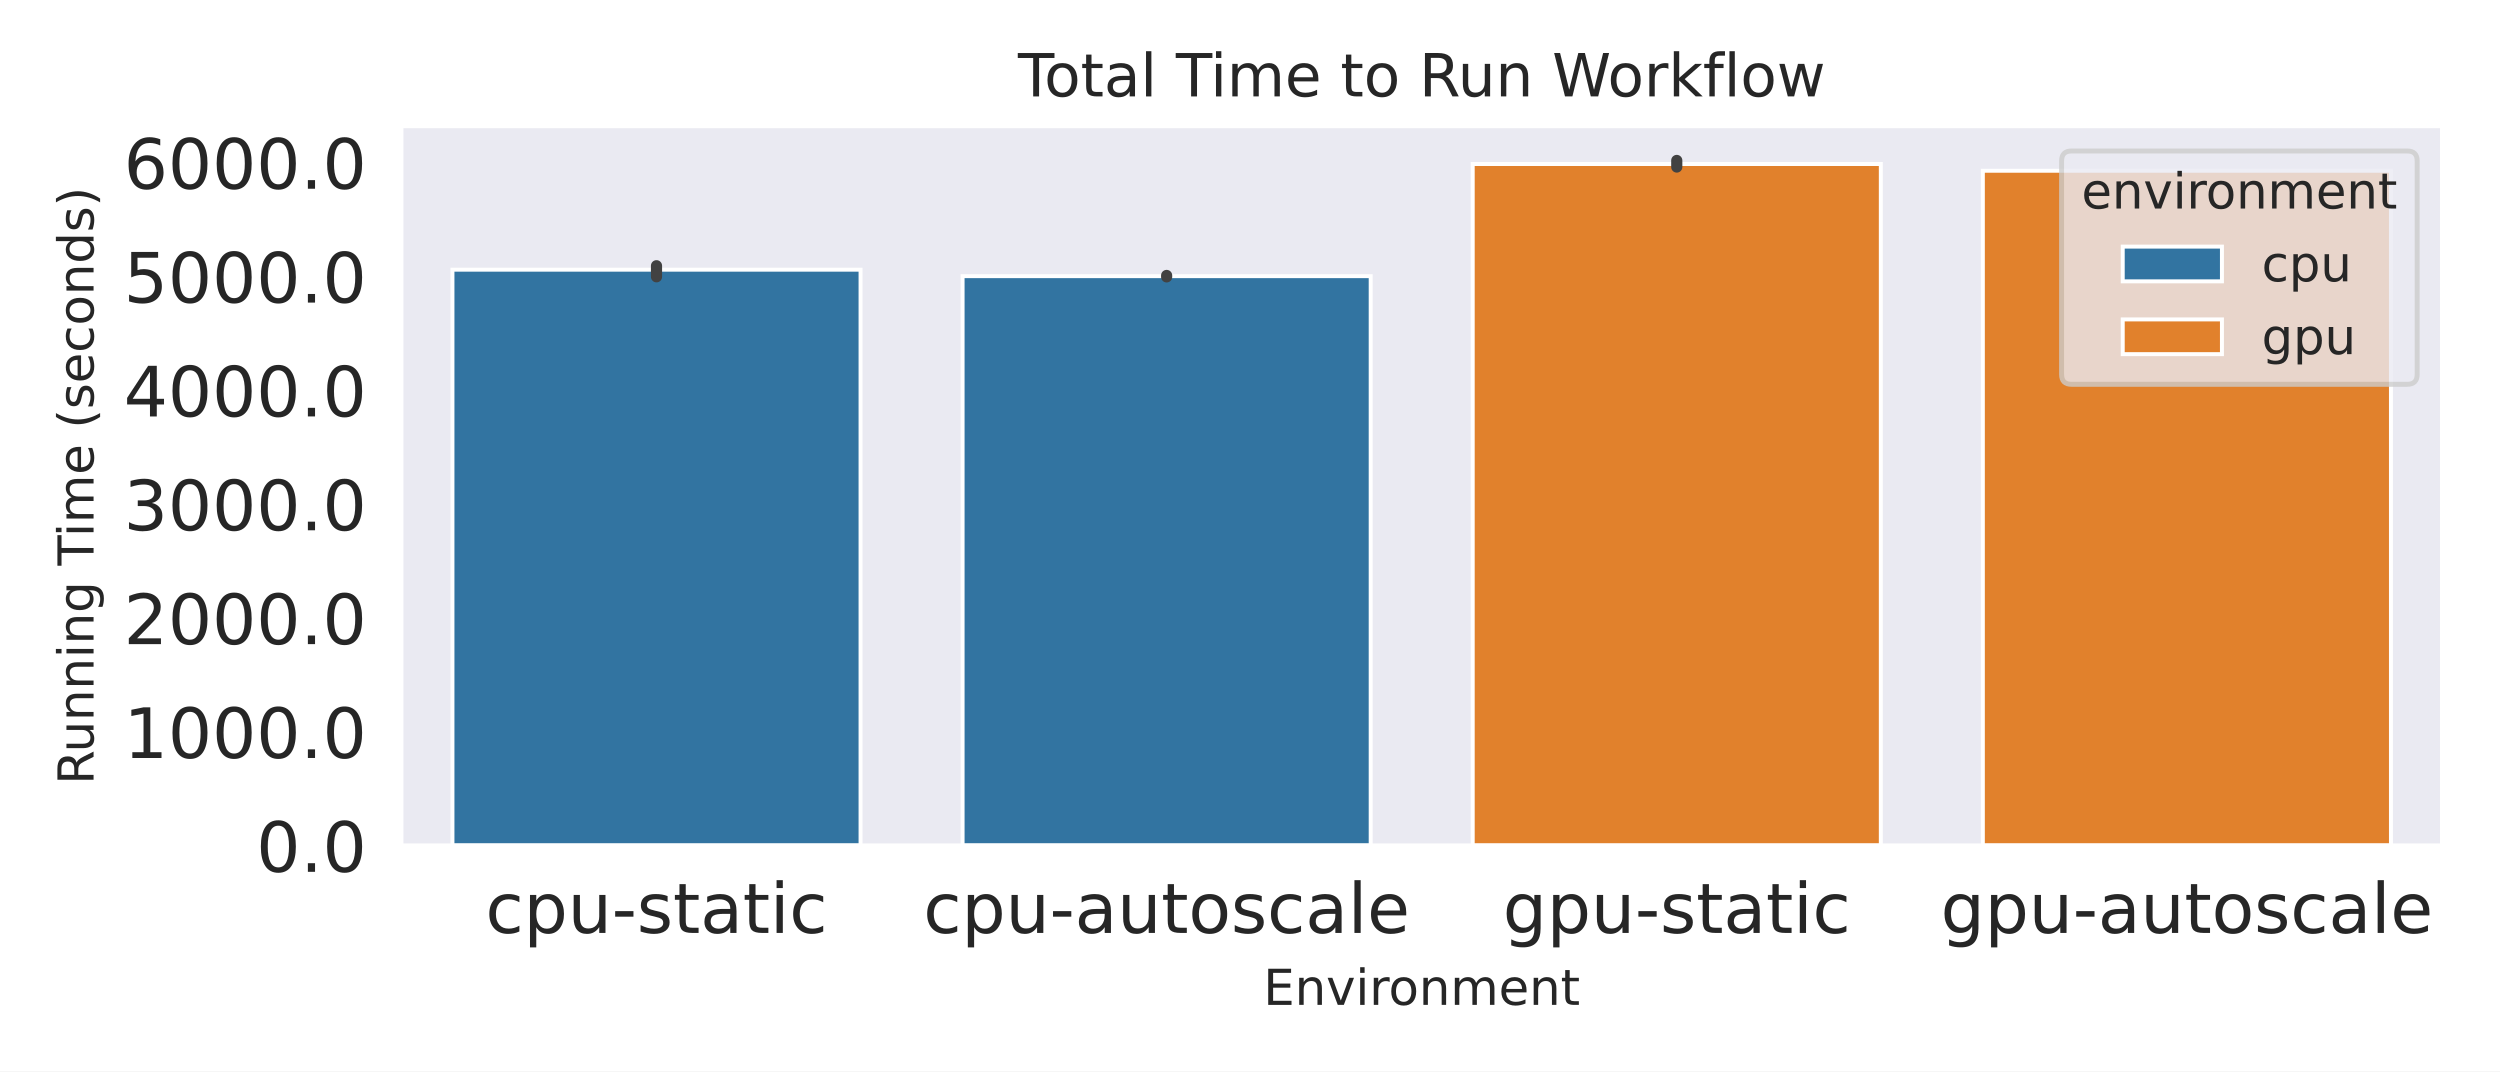
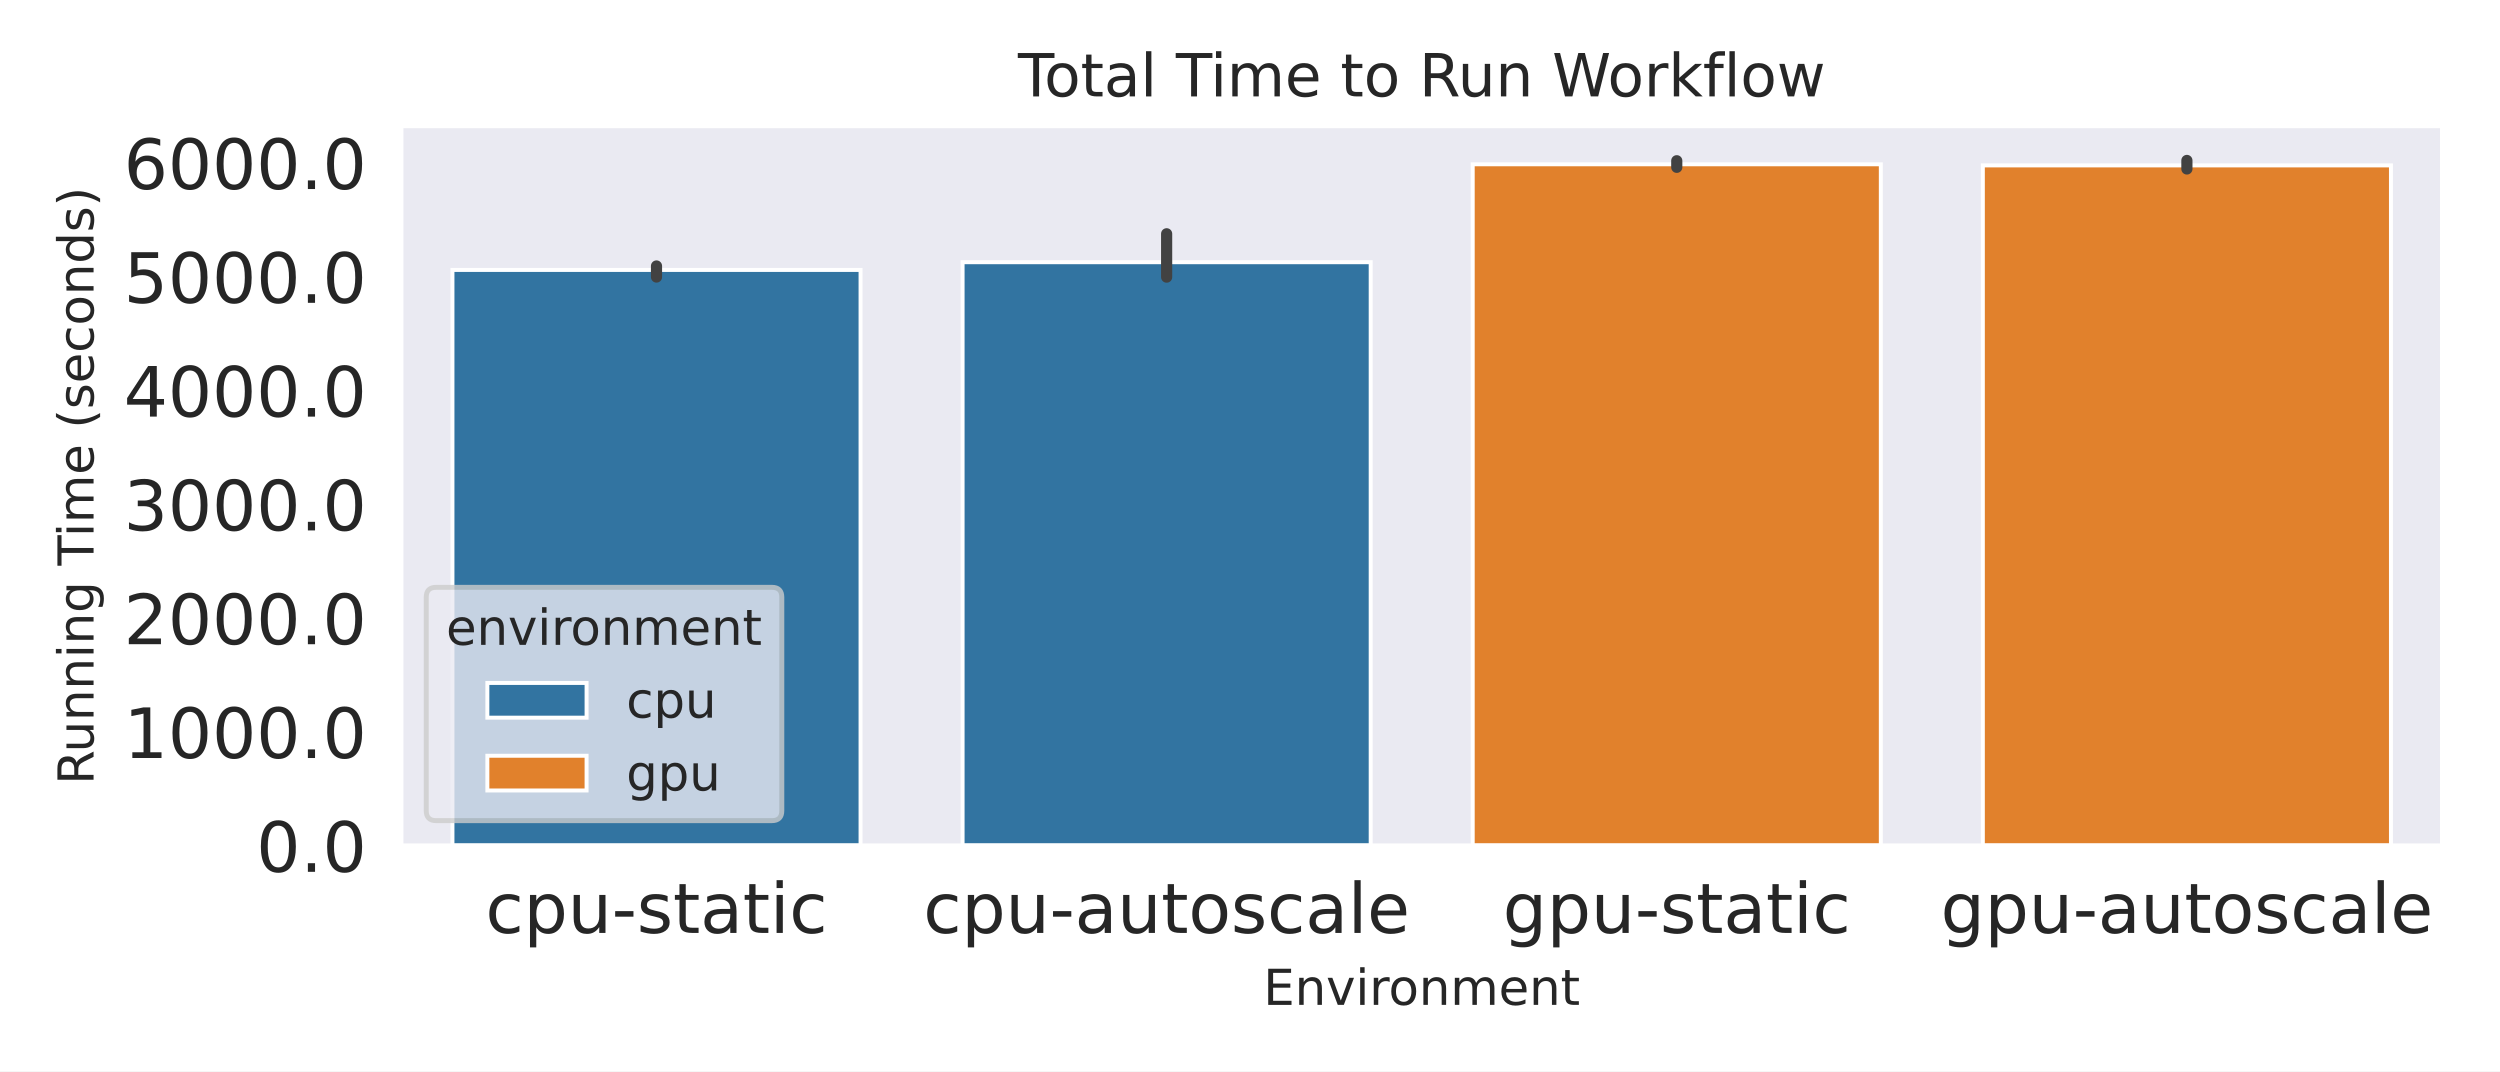
<svg xmlns="http://www.w3.org/2000/svg" xmlns:xlink="http://www.w3.org/1999/xlink" width="504pt" height="216pt" viewBox="0 0 504 216" version="1.1">
  <defs>
    <style type="text/css">*{stroke-linejoin: round; stroke-linecap: butt}</style>
  </defs>
  <g id="figure_1">
    <g id="patch_1">
      <path d="M 0 216  L 504 216  L 504 0  L 0 0  z " style="fill: #ffffff" />
    </g>
    <g id="axes_1">
      <g id="patch_2">
        <path d="M 80.93 170.44  L 492.3 170.44  L 492.3 25.44  L 80.93 25.44  z " style="fill: #eaeaf2" />
      </g>
      <g id="matplotlib.axis_1">
        <g id="xtick_1">
          <g id="text_1">
            <g style="fill: #262626" transform="translate(97.87844 188.0778) scale(0.14 -0.14)">
              <defs>
                <path id="DejaVuSans-63" d="M 3122 3366  L 3122 2828  Q 2878 2963 2633 3030  Q 2388 3097 2138 3097  Q 1578 3097 1268 2742  Q 959 2388 959 1747  Q 959 1106 1268 751  Q 1578 397 2138 397  Q 2388 397 2633 464  Q 2878 531 3122 666  L 3122 134  Q 2881 22 2623 -34  Q 2366 -91 2075 -91  Q 1284 -91 818 406  Q 353 903 353 1747  Q 353 2603 823 3093  Q 1294 3584 2113 3584  Q 2378 3584 2631 3529  Q 2884 3475 3122 3366  z " transform="scale(0.015625)" />
                <path id="DejaVuSans-70" d="M 1159 525  L 1159 -1331  L 581 -1331  L 581 3500  L 1159 3500  L 1159 2969  Q 1341 3281 1617 3432  Q 1894 3584 2278 3584  Q 2916 3584 3314 3078  Q 3713 2572 3713 1747  Q 3713 922 3314 415  Q 2916 -91 2278 -91  Q 1894 -91 1617 61  Q 1341 213 1159 525  z M 3116 1747  Q 3116 2381 2855 2742  Q 2594 3103 2138 3103  Q 1681 3103 1420 2742  Q 1159 2381 1159 1747  Q 1159 1113 1420 752  Q 1681 391 2138 391  Q 2594 391 2855 752  Q 3116 1113 3116 1747  z " transform="scale(0.015625)" />
                <path id="DejaVuSans-75" d="M 544 1381  L 544 3500  L 1119 3500  L 1119 1403  Q 1119 906 1312 657  Q 1506 409 1894 409  Q 2359 409 2629 706  Q 2900 1003 2900 1516  L 2900 3500  L 3475 3500  L 3475 0  L 2900 0  L 2900 538  Q 2691 219 2414 64  Q 2138 -91 1772 -91  Q 1169 -91 856 284  Q 544 659 544 1381  z M 1991 3584  L 1991 3584  z " transform="scale(0.015625)" />
                <path id="DejaVuSans-2d" d="M 313 2009  L 1997 2009  L 1997 1497  L 313 1497  L 313 2009  z " transform="scale(0.015625)" />
                <path id="DejaVuSans-73" d="M 2834 3397  L 2834 2853  Q 2591 2978 2328 3040  Q 2066 3103 1784 3103  Q 1356 3103 1142 2972  Q 928 2841 928 2578  Q 928 2378 1081 2264  Q 1234 2150 1697 2047  L 1894 2003  Q 2506 1872 2764 1633  Q 3022 1394 3022 966  Q 3022 478 2636 193  Q 2250 -91 1575 -91  Q 1294 -91 989 -36  Q 684 19 347 128  L 347 722  Q 666 556 975 473  Q 1284 391 1588 391  Q 1994 391 2212 530  Q 2431 669 2431 922  Q 2431 1156 2273 1281  Q 2116 1406 1581 1522  L 1381 1569  Q 847 1681 609 1914  Q 372 2147 372 2553  Q 372 3047 722 3315  Q 1072 3584 1716 3584  Q 2034 3584 2315 3537  Q 2597 3491 2834 3397  z " transform="scale(0.015625)" />
                <path id="DejaVuSans-74" d="M 1172 4494  L 1172 3500  L 2356 3500  L 2356 3053  L 1172 3053  L 1172 1153  Q 1172 725 1289 603  Q 1406 481 1766 481  L 2356 481  L 2356 0  L 1766 0  Q 1100 0 847 248  Q 594 497 594 1153  L 594 3053  L 172 3053  L 172 3500  L 594 3500  L 594 4494  L 1172 4494  z " transform="scale(0.015625)" />
                <path id="DejaVuSans-61" d="M 2194 1759  Q 1497 1759 1228 1600  Q 959 1441 959 1056  Q 959 750 1161 570  Q 1363 391 1709 391  Q 2188 391 2477 730  Q 2766 1069 2766 1631  L 2766 1759  L 2194 1759  z M 3341 1997  L 3341 0  L 2766 0  L 2766 531  Q 2569 213 2275 61  Q 1981 -91 1556 -91  Q 1019 -91 701 211  Q 384 513 384 1019  Q 384 1609 779 1909  Q 1175 2209 1959 2209  L 2766 2209  L 2766 2266  Q 2766 2663 2505 2880  Q 2244 3097 1772 3097  Q 1472 3097 1187 3025  Q 903 2953 641 2809  L 641 3341  Q 956 3463 1253 3523  Q 1550 3584 1831 3584  Q 2591 3584 2966 3190  Q 3341 2797 3341 1997  z " transform="scale(0.015625)" />
                <path id="DejaVuSans-69" d="M 603 3500  L 1178 3500  L 1178 0  L 603 0  L 603 3500  z M 603 4863  L 1178 4863  L 1178 4134  L 603 4134  L 603 4863  z " transform="scale(0.015625)" />
              </defs>
              <use xlink:href="#DejaVuSans-63" />
              <use xlink:href="#DejaVuSans-70" x="54.98" />
              <use xlink:href="#DejaVuSans-75" x="118.457" />
              <use xlink:href="#DejaVuSans-2d" x="181.836" />
              <use xlink:href="#DejaVuSans-73" x="217.92" />
              <use xlink:href="#DejaVuSans-74" x="270.02" />
              <use xlink:href="#DejaVuSans-61" x="309.229" />
              <use xlink:href="#DejaVuSans-74" x="370.508" />
              <use xlink:href="#DejaVuSans-69" x="409.717" />
              <use xlink:href="#DejaVuSans-63" x="437.5" />
            </g>
          </g>
        </g>
        <g id="xtick_2">
          <g id="text_2">
            <g style="fill: #262626" transform="translate(186.1489 188.0778) scale(0.14 -0.14)">
              <defs>
                <path id="DejaVuSans-6f" d="M 1959 3097  Q 1497 3097 1228 2736  Q 959 2375 959 1747  Q 959 1119 1226 758  Q 1494 397 1959 397  Q 2419 397 2687 759  Q 2956 1122 2956 1747  Q 2956 2369 2687 2733  Q 2419 3097 1959 3097  z M 1959 3584  Q 2709 3584 3137 3096  Q 3566 2609 3566 1747  Q 3566 888 3137 398  Q 2709 -91 1959 -91  Q 1206 -91 779 398  Q 353 888 353 1747  Q 353 2609 779 3096  Q 1206 3584 1959 3584  z " transform="scale(0.015625)" />
                <path id="DejaVuSans-6c" d="M 603 4863  L 1178 4863  L 1178 0  L 603 0  L 603 4863  z " transform="scale(0.015625)" />
                <path id="DejaVuSans-65" d="M 3597 1894  L 3597 1613  L 953 1613  Q 991 1019 1311 708  Q 1631 397 2203 397  Q 2534 397 2845 478  Q 3156 559 3463 722  L 3463 178  Q 3153 47 2828 -22  Q 2503 -91 2169 -91  Q 1331 -91 842 396  Q 353 884 353 1716  Q 353 2575 817 3079  Q 1281 3584 2069 3584  Q 2775 3584 3186 3129  Q 3597 2675 3597 1894  z M 3022 2063  Q 3016 2534 2758 2815  Q 2500 3097 2075 3097  Q 1594 3097 1305 2825  Q 1016 2553 972 2059  L 3022 2063  z " transform="scale(0.015625)" />
              </defs>
              <use xlink:href="#DejaVuSans-63" />
              <use xlink:href="#DejaVuSans-70" x="54.98" />
              <use xlink:href="#DejaVuSans-75" x="118.457" />
              <use xlink:href="#DejaVuSans-2d" x="181.836" />
              <use xlink:href="#DejaVuSans-61" x="217.92" />
              <use xlink:href="#DejaVuSans-75" x="279.199" />
              <use xlink:href="#DejaVuSans-74" x="342.578" />
              <use xlink:href="#DejaVuSans-6f" x="381.787" />
              <use xlink:href="#DejaVuSans-73" x="442.969" />
              <use xlink:href="#DejaVuSans-63" x="495.068" />
              <use xlink:href="#DejaVuSans-61" x="550.049" />
              <use xlink:href="#DejaVuSans-6c" x="611.328" />
              <use xlink:href="#DejaVuSans-65" x="639.111" />
            </g>
          </g>
        </g>
        <g id="xtick_3">
          <g id="text_3">
            <g style="fill: #262626" transform="translate(302.9684 188.0778) scale(0.14 -0.14)">
              <defs>
                <path id="DejaVuSans-67" d="M 2906 1791  Q 2906 2416 2648 2759  Q 2391 3103 1925 3103  Q 1463 3103 1205 2759  Q 947 2416 947 1791  Q 947 1169 1205 825  Q 1463 481 1925 481  Q 2391 481 2648 825  Q 2906 1169 2906 1791  z M 3481 434  Q 3481 -459 3084 -895  Q 2688 -1331 1869 -1331  Q 1566 -1331 1297 -1286  Q 1028 -1241 775 -1147  L 775 -588  Q 1028 -725 1275 -790  Q 1522 -856 1778 -856  Q 2344 -856 2625 -561  Q 2906 -266 2906 331  L 2906 616  Q 2728 306 2450 153  Q 2172 0 1784 0  Q 1141 0 747 490  Q 353 981 353 1791  Q 353 2603 747 3093  Q 1141 3584 1784 3584  Q 2172 3584 2450 3431  Q 2728 3278 2906 2969  L 2906 3500  L 3481 3500  L 3481 434  z " transform="scale(0.015625)" />
              </defs>
              <use xlink:href="#DejaVuSans-67" />
              <use xlink:href="#DejaVuSans-70" x="63.477" />
              <use xlink:href="#DejaVuSans-75" x="126.953" />
              <use xlink:href="#DejaVuSans-2d" x="190.332" />
              <use xlink:href="#DejaVuSans-73" x="226.416" />
              <use xlink:href="#DejaVuSans-74" x="278.516" />
              <use xlink:href="#DejaVuSans-61" x="317.725" />
              <use xlink:href="#DejaVuSans-74" x="379.004" />
              <use xlink:href="#DejaVuSans-69" x="418.213" />
              <use xlink:href="#DejaVuSans-63" x="445.996" />
            </g>
          </g>
        </g>
        <g id="xtick_4">
          <g id="text_4">
            <g style="fill: #262626" transform="translate(391.2389 188.0778) scale(0.14 -0.14)">
              <use xlink:href="#DejaVuSans-67" />
              <use xlink:href="#DejaVuSans-70" x="63.477" />
              <use xlink:href="#DejaVuSans-75" x="126.953" />
              <use xlink:href="#DejaVuSans-2d" x="190.332" />
              <use xlink:href="#DejaVuSans-61" x="226.416" />
              <use xlink:href="#DejaVuSans-75" x="287.695" />
              <use xlink:href="#DejaVuSans-74" x="351.074" />
              <use xlink:href="#DejaVuSans-6f" x="390.283" />
              <use xlink:href="#DejaVuSans-73" x="451.465" />
              <use xlink:href="#DejaVuSans-63" x="503.564" />
              <use xlink:href="#DejaVuSans-61" x="558.545" />
              <use xlink:href="#DejaVuSans-6c" x="619.824" />
              <use xlink:href="#DejaVuSans-65" x="647.607" />
            </g>
          </g>
        </g>
        <g id="text_5">
          <g style="fill: #262626" transform="translate(254.6916 202.5878) scale(0.1 -0.1)">
            <defs>
              <path id="DejaVuSans-45" d="M 628 4666  L 3578 4666  L 3578 4134  L 1259 4134  L 1259 2753  L 3481 2753  L 3481 2222  L 1259 2222  L 1259 531  L 3634 531  L 3634 0  L 628 0  L 628 4666  z " transform="scale(0.015625)" />
              <path id="DejaVuSans-6e" d="M 3513 2113  L 3513 0  L 2938 0  L 2938 2094  Q 2938 2591 2744 2837  Q 2550 3084 2163 3084  Q 1697 3084 1428 2787  Q 1159 2491 1159 1978  L 1159 0  L 581 0  L 581 3500  L 1159 3500  L 1159 2956  Q 1366 3272 1645 3428  Q 1925 3584 2291 3584  Q 2894 3584 3203 3211  Q 3513 2838 3513 2113  z " transform="scale(0.015625)" />
              <path id="DejaVuSans-76" d="M 191 3500  L 800 3500  L 1894 563  L 2988 3500  L 3597 3500  L 2284 0  L 1503 0  L 191 3500  z " transform="scale(0.015625)" />
              <path id="DejaVuSans-72" d="M 2631 2963  Q 2534 3019 2420 3045  Q 2306 3072 2169 3072  Q 1681 3072 1420 2755  Q 1159 2438 1159 1844  L 1159 0  L 581 0  L 581 3500  L 1159 3500  L 1159 2956  Q 1341 3275 1631 3429  Q 1922 3584 2338 3584  Q 2397 3584 2469 3576  Q 2541 3569 2628 3553  L 2631 2963  z " transform="scale(0.015625)" />
              <path id="DejaVuSans-6d" d="M 3328 2828  Q 3544 3216 3844 3400  Q 4144 3584 4550 3584  Q 5097 3584 5394 3201  Q 5691 2819 5691 2113  L 5691 0  L 5113 0  L 5113 2094  Q 5113 2597 4934 2840  Q 4756 3084 4391 3084  Q 3944 3084 3684 2787  Q 3425 2491 3425 1978  L 3425 0  L 2847 0  L 2847 2094  Q 2847 2600 2669 2842  Q 2491 3084 2119 3084  Q 1678 3084 1418 2786  Q 1159 2488 1159 1978  L 1159 0  L 581 0  L 581 3500  L 1159 3500  L 1159 2956  Q 1356 3278 1631 3431  Q 1906 3584 2284 3584  Q 2666 3584 2933 3390  Q 3200 3197 3328 2828  z " transform="scale(0.015625)" />
            </defs>
            <use xlink:href="#DejaVuSans-45" />
            <use xlink:href="#DejaVuSans-6e" x="63.184" />
            <use xlink:href="#DejaVuSans-76" x="126.562" />
            <use xlink:href="#DejaVuSans-69" x="185.742" />
            <use xlink:href="#DejaVuSans-72" x="213.525" />
            <use xlink:href="#DejaVuSans-6f" x="252.389" />
            <use xlink:href="#DejaVuSans-6e" x="313.57" />
            <use xlink:href="#DejaVuSans-6d" x="376.949" />
            <use xlink:href="#DejaVuSans-65" x="474.361" />
            <use xlink:href="#DejaVuSans-6e" x="535.885" />
            <use xlink:href="#DejaVuSans-74" x="599.264" />
          </g>
        </g>
      </g>
      <g id="matplotlib.axis_2">
        <g id="ytick_1">
          <g id="text_6">
            <g style="fill: #262626" transform="translate(51.66562 175.7589) scale(0.14 -0.14)">
              <defs>
                <path id="DejaVuSans-30" d="M 2034 4250  Q 1547 4250 1301 3770  Q 1056 3291 1056 2328  Q 1056 1369 1301 889  Q 1547 409 2034 409  Q 2525 409 2770 889  Q 3016 1369 3016 2328  Q 3016 3291 2770 3770  Q 2525 4250 2034 4250  z M 2034 4750  Q 2819 4750 3233 4129  Q 3647 3509 3647 2328  Q 3647 1150 3233 529  Q 2819 -91 2034 -91  Q 1250 -91 836 529  Q 422 1150 422 2328  Q 422 3509 836 4129  Q 1250 4750 2034 4750  z " transform="scale(0.015625)" />
                <path id="DejaVuSans-2e" d="M 684 794  L 1344 794  L 1344 0  L 684 0  L 684 794  z " transform="scale(0.015625)" />
              </defs>
              <use xlink:href="#DejaVuSans-30" />
              <use xlink:href="#DejaVuSans-2e" x="63.623" />
              <use xlink:href="#DejaVuSans-30" x="95.41" />
            </g>
          </g>
        </g>
        <g id="ytick_2">
          <g id="text_7">
-             <g style="fill: #262626" transform="translate(24.94312 152.8074) scale(0.14 -0.14)">
+             <g style="fill: #262626" transform="translate(24.94312 152.817) scale(0.14 -0.14)">
              <defs>
                <path id="DejaVuSans-31" d="M 794 531  L 1825 531  L 1825 4091  L 703 3866  L 703 4441  L 1819 4666  L 2450 4666  L 2450 531  L 3481 531  L 3481 0  L 794 0  L 794 531  z " transform="scale(0.015625)" />
              </defs>
              <use xlink:href="#DejaVuSans-31" />
              <use xlink:href="#DejaVuSans-30" x="63.623" />
              <use xlink:href="#DejaVuSans-30" x="127.246" />
              <use xlink:href="#DejaVuSans-30" x="190.869" />
              <use xlink:href="#DejaVuSans-2e" x="254.492" />
              <use xlink:href="#DejaVuSans-30" x="286.279" />
            </g>
          </g>
        </g>
        <g id="ytick_3">
          <g id="text_8">
-             <g style="fill: #262626" transform="translate(24.94312 129.8558) scale(0.14 -0.14)">
+             <g style="fill: #262626" transform="translate(24.94312 129.8751) scale(0.14 -0.14)">
              <defs>
                <path id="DejaVuSans-32" d="M 1228 531  L 3431 531  L 3431 0  L 469 0  L 469 531  Q 828 903 1448 1529  Q 2069 2156 2228 2338  Q 2531 2678 2651 2914  Q 2772 3150 2772 3378  Q 2772 3750 2511 3984  Q 2250 4219 1831 4219  Q 1534 4219 1204 4116  Q 875 4013 500 3803  L 500 4441  Q 881 4594 1212 4672  Q 1544 4750 1819 4750  Q 2544 4750 2975 4387  Q 3406 4025 3406 3419  Q 3406 3131 3298 2873  Q 3191 2616 2906 2266  Q 2828 2175 2409 1742  Q 1991 1309 1228 531  z " transform="scale(0.015625)" />
              </defs>
              <use xlink:href="#DejaVuSans-32" />
              <use xlink:href="#DejaVuSans-30" x="63.623" />
              <use xlink:href="#DejaVuSans-30" x="127.246" />
              <use xlink:href="#DejaVuSans-30" x="190.869" />
              <use xlink:href="#DejaVuSans-2e" x="254.492" />
              <use xlink:href="#DejaVuSans-30" x="286.279" />
            </g>
          </g>
        </g>
        <g id="ytick_4">
          <g id="text_9">
-             <g style="fill: #262626" transform="translate(24.94312 106.9043) scale(0.14 -0.14)">
+             <g style="fill: #262626" transform="translate(24.94312 106.9332) scale(0.14 -0.14)">
              <defs>
                <path id="DejaVuSans-33" d="M 2597 2516  Q 3050 2419 3304 2112  Q 3559 1806 3559 1356  Q 3559 666 3084 287  Q 2609 -91 1734 -91  Q 1441 -91 1130 -33  Q 819 25 488 141  L 488 750  Q 750 597 1062 519  Q 1375 441 1716 441  Q 2309 441 2620 675  Q 2931 909 2931 1356  Q 2931 1769 2642 2001  Q 2353 2234 1838 2234  L 1294 2234  L 1294 2753  L 1863 2753  Q 2328 2753 2575 2939  Q 2822 3125 2822 3475  Q 2822 3834 2567 4026  Q 2313 4219 1838 4219  Q 1578 4219 1281 4162  Q 984 4106 628 3988  L 628 4550  Q 988 4650 1302 4700  Q 1616 4750 1894 4750  Q 2613 4750 3031 4423  Q 3450 4097 3450 3541  Q 3450 3153 3228 2886  Q 3006 2619 2597 2516  z " transform="scale(0.015625)" />
              </defs>
              <use xlink:href="#DejaVuSans-33" />
              <use xlink:href="#DejaVuSans-30" x="63.623" />
              <use xlink:href="#DejaVuSans-30" x="127.246" />
              <use xlink:href="#DejaVuSans-30" x="190.869" />
              <use xlink:href="#DejaVuSans-2e" x="254.492" />
              <use xlink:href="#DejaVuSans-30" x="286.279" />
            </g>
          </g>
        </g>
        <g id="ytick_5">
          <g id="text_10">
-             <g style="fill: #262626" transform="translate(24.94312 83.95277) scale(0.14 -0.14)">
+             <g style="fill: #262626" transform="translate(24.94312 83.99132) scale(0.14 -0.14)">
              <defs>
                <path id="DejaVuSans-34" d="M 2419 4116  L 825 1625  L 2419 1625  L 2419 4116  z M 2253 4666  L 3047 4666  L 3047 1625  L 3713 1625  L 3713 1100  L 3047 1100  L 3047 0  L 2419 0  L 2419 1100  L 313 1100  L 313 1709  L 2253 4666  z " transform="scale(0.015625)" />
              </defs>
              <use xlink:href="#DejaVuSans-34" />
              <use xlink:href="#DejaVuSans-30" x="63.623" />
              <use xlink:href="#DejaVuSans-30" x="127.246" />
              <use xlink:href="#DejaVuSans-30" x="190.869" />
              <use xlink:href="#DejaVuSans-2e" x="254.492" />
              <use xlink:href="#DejaVuSans-30" x="286.279" />
            </g>
          </g>
        </g>
        <g id="ytick_6">
          <g id="text_11">
-             <g style="fill: #262626" transform="translate(24.94312 61.00124) scale(0.14 -0.14)">
+             <g style="fill: #262626" transform="translate(24.94312 61.04942) scale(0.14 -0.14)">
              <defs>
                <path id="DejaVuSans-35" d="M 691 4666  L 3169 4666  L 3169 4134  L 1269 4134  L 1269 2991  Q 1406 3038 1543 3061  Q 1681 3084 1819 3084  Q 2600 3084 3056 2656  Q 3513 2228 3513 1497  Q 3513 744 3044 326  Q 2575 -91 1722 -91  Q 1428 -91 1123 -41  Q 819 9 494 109  L 494 744  Q 775 591 1075 516  Q 1375 441 1709 441  Q 2250 441 2565 725  Q 2881 1009 2881 1497  Q 2881 1984 2565 2268  Q 2250 2553 1709 2553  Q 1456 2553 1204 2497  Q 953 2441 691 2322  L 691 4666  z " transform="scale(0.015625)" />
              </defs>
              <use xlink:href="#DejaVuSans-35" />
              <use xlink:href="#DejaVuSans-30" x="63.623" />
              <use xlink:href="#DejaVuSans-30" x="127.246" />
              <use xlink:href="#DejaVuSans-30" x="190.869" />
              <use xlink:href="#DejaVuSans-2e" x="254.492" />
              <use xlink:href="#DejaVuSans-30" x="286.279" />
            </g>
          </g>
        </g>
        <g id="ytick_7">
          <g id="text_12">
-             <g style="fill: #262626" transform="translate(24.94312 38.0497) scale(0.14 -0.14)">
+             <g style="fill: #262626" transform="translate(24.94312 38.10752) scale(0.14 -0.14)">
              <defs>
                <path id="DejaVuSans-36" d="M 2113 2584  Q 1688 2584 1439 2293  Q 1191 2003 1191 1497  Q 1191 994 1439 701  Q 1688 409 2113 409  Q 2538 409 2786 701  Q 3034 994 3034 1497  Q 3034 2003 2786 2293  Q 2538 2584 2113 2584  z M 3366 4563  L 3366 3988  Q 3128 4100 2886 4159  Q 2644 4219 2406 4219  Q 1781 4219 1451 3797  Q 1122 3375 1075 2522  Q 1259 2794 1537 2939  Q 1816 3084 2150 3084  Q 2853 3084 3261 2657  Q 3669 2231 3669 1497  Q 3669 778 3244 343  Q 2819 -91 2113 -91  Q 1303 -91 875 529  Q 447 1150 447 2328  Q 447 3434 972 4092  Q 1497 4750 2381 4750  Q 2619 4750 2861 4703  Q 3103 4656 3366 4563  z " transform="scale(0.015625)" />
              </defs>
              <use xlink:href="#DejaVuSans-36" />
              <use xlink:href="#DejaVuSans-30" x="63.623" />
              <use xlink:href="#DejaVuSans-30" x="127.246" />
              <use xlink:href="#DejaVuSans-30" x="190.869" />
              <use xlink:href="#DejaVuSans-2e" x="254.492" />
              <use xlink:href="#DejaVuSans-30" x="286.279" />
            </g>
          </g>
        </g>
        <g id="text_13">
          <g style="fill: #262626" transform="translate(18.86344 158.1783) rotate(-90) scale(0.1 -0.1)">
            <defs>
              <path id="DejaVuSans-52" d="M 2841 2188  Q 3044 2119 3236 1894  Q 3428 1669 3622 1275  L 4263 0  L 3584 0  L 2988 1197  Q 2756 1666 2539 1819  Q 2322 1972 1947 1972  L 1259 1972  L 1259 0  L 628 0  L 628 4666  L 2053 4666  Q 2853 4666 3247 4331  Q 3641 3997 3641 3322  Q 3641 2881 3436 2590  Q 3231 2300 2841 2188  z M 1259 4147  L 1259 2491  L 2053 2491  Q 2509 2491 2742 2702  Q 2975 2913 2975 3322  Q 2975 3731 2742 3939  Q 2509 4147 2053 4147  L 1259 4147  z " transform="scale(0.015625)" />
              <path id="DejaVuSans-20" transform="scale(0.015625)" />
              <path id="DejaVuSans-54" d="M -19 4666  L 3928 4666  L 3928 4134  L 2272 4134  L 2272 0  L 1638 0  L 1638 4134  L -19 4134  L -19 4666  z " transform="scale(0.015625)" />
              <path id="DejaVuSans-28" d="M 1984 4856  Q 1566 4138 1362 3434  Q 1159 2731 1159 2009  Q 1159 1288 1364 580  Q 1569 -128 1984 -844  L 1484 -844  Q 1016 -109 783 600  Q 550 1309 550 2009  Q 550 2706 781 3412  Q 1013 4119 1484 4856  L 1984 4856  z " transform="scale(0.015625)" />
              <path id="DejaVuSans-64" d="M 2906 2969  L 2906 4863  L 3481 4863  L 3481 0  L 2906 0  L 2906 525  Q 2725 213 2448 61  Q 2172 -91 1784 -91  Q 1150 -91 751 415  Q 353 922 353 1747  Q 353 2572 751 3078  Q 1150 3584 1784 3584  Q 2172 3584 2448 3432  Q 2725 3281 2906 2969  z M 947 1747  Q 947 1113 1208 752  Q 1469 391 1925 391  Q 2381 391 2643 752  Q 2906 1113 2906 1747  Q 2906 2381 2643 2742  Q 2381 3103 1925 3103  Q 1469 3103 1208 2742  Q 947 2381 947 1747  z " transform="scale(0.015625)" />
              <path id="DejaVuSans-29" d="M 513 4856  L 1013 4856  Q 1481 4119 1714 3412  Q 1947 2706 1947 2009  Q 1947 1309 1714 600  Q 1481 -109 1013 -844  L 513 -844  Q 928 -128 1133 580  Q 1338 1288 1338 2009  Q 1338 2731 1133 3434  Q 928 4138 513 4856  z " transform="scale(0.015625)" />
            </defs>
            <use xlink:href="#DejaVuSans-52" />
            <use xlink:href="#DejaVuSans-75" x="64.982" />
            <use xlink:href="#DejaVuSans-6e" x="128.361" />
            <use xlink:href="#DejaVuSans-6e" x="191.74" />
            <use xlink:href="#DejaVuSans-69" x="255.119" />
            <use xlink:href="#DejaVuSans-6e" x="282.902" />
            <use xlink:href="#DejaVuSans-67" x="346.281" />
            <use xlink:href="#DejaVuSans-20" x="409.758" />
            <use xlink:href="#DejaVuSans-54" x="441.545" />
            <use xlink:href="#DejaVuSans-69" x="499.504" />
            <use xlink:href="#DejaVuSans-6d" x="527.287" />
            <use xlink:href="#DejaVuSans-65" x="624.699" />
            <use xlink:href="#DejaVuSans-20" x="686.223" />
            <use xlink:href="#DejaVuSans-28" x="718.01" />
            <use xlink:href="#DejaVuSans-73" x="757.023" />
            <use xlink:href="#DejaVuSans-65" x="809.123" />
            <use xlink:href="#DejaVuSans-63" x="870.646" />
            <use xlink:href="#DejaVuSans-6f" x="925.627" />
            <use xlink:href="#DejaVuSans-6e" x="986.809" />
            <use xlink:href="#DejaVuSans-64" x="1050.188" />
            <use xlink:href="#DejaVuSans-73" x="1113.664" />
            <use xlink:href="#DejaVuSans-29" x="1165.764" />
          </g>
        </g>
      </g>
      <g id="patch_3">
-         <path d="M 91.214 170.44  L 173.488 170.44  L 173.488 54.373  L 91.214 54.373  z " clip-path="url(#p1d3ba8b1ce)" style="fill: #3274a1; stroke: #ffffff; stroke-width: 0.8; stroke-linejoin: miter" />
+         <path d="M 91.214 170.44  L 173.488 170.44  L 173.488 54.422  L 91.214 54.422  z " clip-path="url(#p83b842ae6d)" style="fill: #3274a1; stroke: #ffffff; stroke-width: 0.8; stroke-linejoin: miter" />
      </g>
      <g id="patch_4">
-         <path d="M 194.057 170.44  L 276.331 170.44  L 276.331 55.676  L 194.057 55.676  z " clip-path="url(#p1d3ba8b1ce)" style="fill: #3274a1; stroke: #ffffff; stroke-width: 0.8; stroke-linejoin: miter" />
+         <path d="M 194.057 170.44  L 276.331 170.44  L 276.331 52.86  L 194.057 52.86  z " clip-path="url(#p83b842ae6d)" style="fill: #3274a1; stroke: #ffffff; stroke-width: 0.8; stroke-linejoin: miter" />
      </g>
      <g id="patch_5">
-         <path d="M 296.899 170.44  L 379.173 170.44  L 379.173 33.063  L 296.899 33.063  z " clip-path="url(#p1d3ba8b1ce)" style="fill: #e1812c; stroke: #ffffff; stroke-width: 0.8; stroke-linejoin: miter" />
+         <path d="M 296.899 170.44  L 379.173 170.44  L 379.173 33.121  L 296.899 33.121  z " clip-path="url(#p83b842ae6d)" style="fill: #e1812c; stroke: #ffffff; stroke-width: 0.8; stroke-linejoin: miter" />
      </g>
      <g id="patch_6">
-         <path d="M 399.742 170.44  L 482.016 170.44  L 482.016 34.428  L 399.742 34.428  z " clip-path="url(#p1d3ba8b1ce)" style="fill: #e1812c; stroke: #ffffff; stroke-width: 0.8; stroke-linejoin: miter" />
+         <path d="M 399.742 170.44  L 482.016 170.44  L 482.016 33.345  L 399.742 33.345  z " clip-path="url(#p83b842ae6d)" style="fill: #e1812c; stroke: #ffffff; stroke-width: 0.8; stroke-linejoin: miter" />
      </g>
      <g id="patch_7">
-         <path d="M 132.351 170.44  L 132.351 170.44  L 132.351 170.44  L 132.351 170.44  z " clip-path="url(#p1d3ba8b1ce)" style="fill: #3274a1; stroke: #ffffff; stroke-width: 0.8; stroke-linejoin: miter" />
+         <path d="M 132.351 170.44  L 132.351 170.44  L 132.351 170.44  L 132.351 170.44  z " clip-path="url(#p83b842ae6d)" style="fill: #3274a1; stroke: #ffffff; stroke-width: 0.8; stroke-linejoin: miter" />
      </g>
      <g id="patch_8">
-         <path d="M 132.351 170.44  L 132.351 170.44  L 132.351 170.44  L 132.351 170.44  z " clip-path="url(#p1d3ba8b1ce)" style="fill: #e1812c; stroke: #ffffff; stroke-width: 0.8; stroke-linejoin: miter" />
+         <path d="M 132.351 170.44  L 132.351 170.44  L 132.351 170.44  L 132.351 170.44  z " clip-path="url(#p83b842ae6d)" style="fill: #e1812c; stroke: #ffffff; stroke-width: 0.8; stroke-linejoin: miter" />
      </g>
      <g id="line2d_1">
-         <path d="M 132.351 55.804  L 132.351 53.572  " clip-path="url(#p1d3ba8b1ce)" style="fill: none; stroke: #424242; stroke-width: 2.25; stroke-linecap: round" />
+         <path d="M 132.351 55.852  L 132.351 53.621  " clip-path="url(#p83b842ae6d)" style="fill: none; stroke: #424242; stroke-width: 2.25; stroke-linecap: round" />
      </g>
      <g id="line2d_2">
-         <path d="M 235.194 55.821  L 235.194 55.531  " clip-path="url(#p1d3ba8b1ce)" style="fill: none; stroke: #424242; stroke-width: 2.25; stroke-linecap: round" />
+         <path d="M 235.194 55.87  L 235.194 47.13  " clip-path="url(#p83b842ae6d)" style="fill: none; stroke: #424242; stroke-width: 2.25; stroke-linecap: round" />
      </g>
      <g id="line2d_3">
-         <path d="M 338.036 33.676  L 338.036 32.345  " clip-path="url(#p1d3ba8b1ce)" style="fill: none; stroke: #424242; stroke-width: 2.25; stroke-linecap: round" />
+         <path d="M 338.036 33.733  L 338.036 32.403  " clip-path="url(#p83b842ae6d)" style="fill: none; stroke: #424242; stroke-width: 2.25; stroke-linecap: round" />
      </g>
      <g id="line2d_4">
-         <path clip-path="url(#p1d3ba8b1ce)" style="fill: none; stroke: #424242; stroke-width: 2.25; stroke-linecap: round" />
+         <path d="M 440.879 34.069  L 440.879 32.345  " clip-path="url(#p83b842ae6d)" style="fill: none; stroke: #424242; stroke-width: 2.25; stroke-linecap: round" />
      </g>
      <g id="patch_9">
        <path d="M 80.93 170.44  L 80.93 25.44  " style="fill: none; stroke: #ffffff; stroke-width: 0.8; stroke-linejoin: miter; stroke-linecap: square" />
      </g>
      <g id="patch_10">
        <path d="M 492.3 170.44  L 492.3 25.44  " style="fill: none; stroke: #ffffff; stroke-width: 0.8; stroke-linejoin: miter; stroke-linecap: square" />
      </g>
      <g id="patch_11">
        <path d="M 80.93 170.44  L 492.3 170.44  " style="fill: none; stroke: #ffffff; stroke-width: 0.8; stroke-linejoin: miter; stroke-linecap: square" />
      </g>
      <g id="patch_12">
        <path d="M 80.93 25.44  L 492.3 25.44  " style="fill: none; stroke: #ffffff; stroke-width: 0.8; stroke-linejoin: miter; stroke-linecap: square" />
      </g>
      <g id="text_14">
        <g style="fill: #262626" transform="translate(205.2184 19.44) scale(0.12 -0.12)">
          <defs>
            <path id="DejaVuSans-57" d="M 213 4666  L 850 4666  L 1831 722  L 2809 4666  L 3519 4666  L 4500 722  L 5478 4666  L 6119 4666  L 4947 0  L 4153 0  L 3169 4050  L 2175 0  L 1381 0  L 213 4666  z " transform="scale(0.015625)" />
            <path id="DejaVuSans-6b" d="M 581 4863  L 1159 4863  L 1159 1991  L 2875 3500  L 3609 3500  L 1753 1863  L 3688 0  L 2938 0  L 1159 1709  L 1159 0  L 581 0  L 581 4863  z " transform="scale(0.015625)" />
            <path id="DejaVuSans-66" d="M 2375 4863  L 2375 4384  L 1825 4384  Q 1516 4384 1395 4259  Q 1275 4134 1275 3809  L 1275 3500  L 2222 3500  L 2222 3053  L 1275 3053  L 1275 0  L 697 0  L 697 3053  L 147 3053  L 147 3500  L 697 3500  L 697 3744  Q 697 4328 969 4595  Q 1241 4863 1831 4863  L 2375 4863  z " transform="scale(0.015625)" />
            <path id="DejaVuSans-77" d="M 269 3500  L 844 3500  L 1563 769  L 2278 3500  L 2956 3500  L 3675 769  L 4391 3500  L 4966 3500  L 4050 0  L 3372 0  L 2619 2869  L 1863 0  L 1184 0  L 269 3500  z " transform="scale(0.015625)" />
          </defs>
          <use xlink:href="#DejaVuSans-54" />
          <use xlink:href="#DejaVuSans-6f" x="44.084" />
          <use xlink:href="#DejaVuSans-74" x="105.266" />
          <use xlink:href="#DejaVuSans-61" x="144.475" />
          <use xlink:href="#DejaVuSans-6c" x="205.754" />
          <use xlink:href="#DejaVuSans-20" x="233.537" />
          <use xlink:href="#DejaVuSans-54" x="265.324" />
          <use xlink:href="#DejaVuSans-69" x="323.283" />
          <use xlink:href="#DejaVuSans-6d" x="351.066" />
          <use xlink:href="#DejaVuSans-65" x="448.479" />
          <use xlink:href="#DejaVuSans-20" x="510.002" />
          <use xlink:href="#DejaVuSans-74" x="541.789" />
          <use xlink:href="#DejaVuSans-6f" x="580.998" />
          <use xlink:href="#DejaVuSans-20" x="642.18" />
          <use xlink:href="#DejaVuSans-52" x="673.967" />
          <use xlink:href="#DejaVuSans-75" x="738.949" />
          <use xlink:href="#DejaVuSans-6e" x="802.328" />
          <use xlink:href="#DejaVuSans-20" x="865.707" />
          <use xlink:href="#DejaVuSans-57" x="897.494" />
          <use xlink:href="#DejaVuSans-6f" x="990.496" />
          <use xlink:href="#DejaVuSans-72" x="1051.678" />
          <use xlink:href="#DejaVuSans-6b" x="1092.791" />
          <use xlink:href="#DejaVuSans-66" x="1150.701" />
          <use xlink:href="#DejaVuSans-6c" x="1185.906" />
          <use xlink:href="#DejaVuSans-6f" x="1213.689" />
          <use xlink:href="#DejaVuSans-77" x="1274.871" />
        </g>
      </g>
      <g id="legend_1">
        <g id="patch_13">
-           <path d="M 417.619 77.474  L 485.3 77.474  Q 487.3 77.474 487.3 75.474  L 487.3 32.44  Q 487.3 30.44 485.3 30.44  L 417.619 30.44  Q 415.619 30.44 415.619 32.44  L 415.619 75.474  Q 415.619 77.474 417.619 77.474  z " style="fill: #eaeaf2; opacity: 0.8; stroke: #cccccc; stroke-linejoin: miter" />
+           <path d="M 87.93 165.44  L 155.611 165.44  Q 157.611 165.44 157.611 163.44  L 157.611 120.406  Q 157.611 118.406 155.611 118.406  L 87.93 118.406  Q 85.93 118.406 85.93 120.406  L 85.93 163.44  Q 85.93 165.44 87.93 165.44  z " style="fill: #eaeaf2; opacity: 0.8; stroke: #cccccc; stroke-linejoin: miter" />
        </g>
        <g id="text_15">
-           <g style="fill: #262626" transform="translate(419.6187 42.03844) scale(0.1 -0.1)">
+           <g style="fill: #262626" transform="translate(89.93 130.0041) scale(0.1 -0.1)">
            <use xlink:href="#DejaVuSans-65" />
            <use xlink:href="#DejaVuSans-6e" x="61.523" />
            <use xlink:href="#DejaVuSans-76" x="124.902" />
            <use xlink:href="#DejaVuSans-69" x="184.082" />
            <use xlink:href="#DejaVuSans-72" x="211.865" />
            <use xlink:href="#DejaVuSans-6f" x="250.729" />
            <use xlink:href="#DejaVuSans-6e" x="311.91" />
            <use xlink:href="#DejaVuSans-6d" x="375.289" />
            <use xlink:href="#DejaVuSans-65" x="472.701" />
            <use xlink:href="#DejaVuSans-6e" x="534.225" />
            <use xlink:href="#DejaVuSans-74" x="597.604" />
          </g>
        </g>
        <g id="patch_14">
-           <path d="M 427.942 56.717  L 447.942 56.717  L 447.942 49.717  L 427.942 49.717  z " style="fill: #3274a1; stroke: #ffffff; stroke-width: 0.8; stroke-linejoin: miter" />
+           <path d="M 98.253 144.682  L 118.253 144.682  L 118.253 137.682  L 98.253 137.682  z " style="fill: #3274a1; stroke: #ffffff; stroke-width: 0.8; stroke-linejoin: miter" />
        </g>
        <g id="text_16">
-           <g style="fill: #262626" transform="translate(455.9422 56.71656) scale(0.1 -0.1)">
+           <g style="fill: #262626" transform="translate(126.2534 144.6822) scale(0.1 -0.1)">
            <use xlink:href="#DejaVuSans-63" />
            <use xlink:href="#DejaVuSans-70" x="54.98" />
            <use xlink:href="#DejaVuSans-75" x="118.457" />
          </g>
        </g>
        <g id="patch_15">
-           <path d="M 427.942 71.395  L 447.942 71.395  L 447.942 64.395  L 427.942 64.395  z " style="fill: #e1812c; stroke: #ffffff; stroke-width: 0.8; stroke-linejoin: miter" />
+           <path d="M 98.253 159.36  L 118.253 159.36  L 118.253 152.36  L 98.253 152.36  z " style="fill: #e1812c; stroke: #ffffff; stroke-width: 0.8; stroke-linejoin: miter" />
        </g>
        <g id="text_17">
-           <g style="fill: #262626" transform="translate(455.9422 71.39469) scale(0.1 -0.1)">
+           <g style="fill: #262626" transform="translate(126.2534 159.3603) scale(0.1 -0.1)">
            <use xlink:href="#DejaVuSans-67" />
            <use xlink:href="#DejaVuSans-70" x="63.477" />
            <use xlink:href="#DejaVuSans-75" x="126.953" />
          </g>
        </g>
      </g>
    </g>
  </g>
  <defs>
-     <clipPath id="p1d3ba8b1ce">
+     <clipPath id="p83b842ae6d">
      <rect x="80.93" y="25.44" width="411.37" height="145" />
    </clipPath>
  </defs>
</svg>
